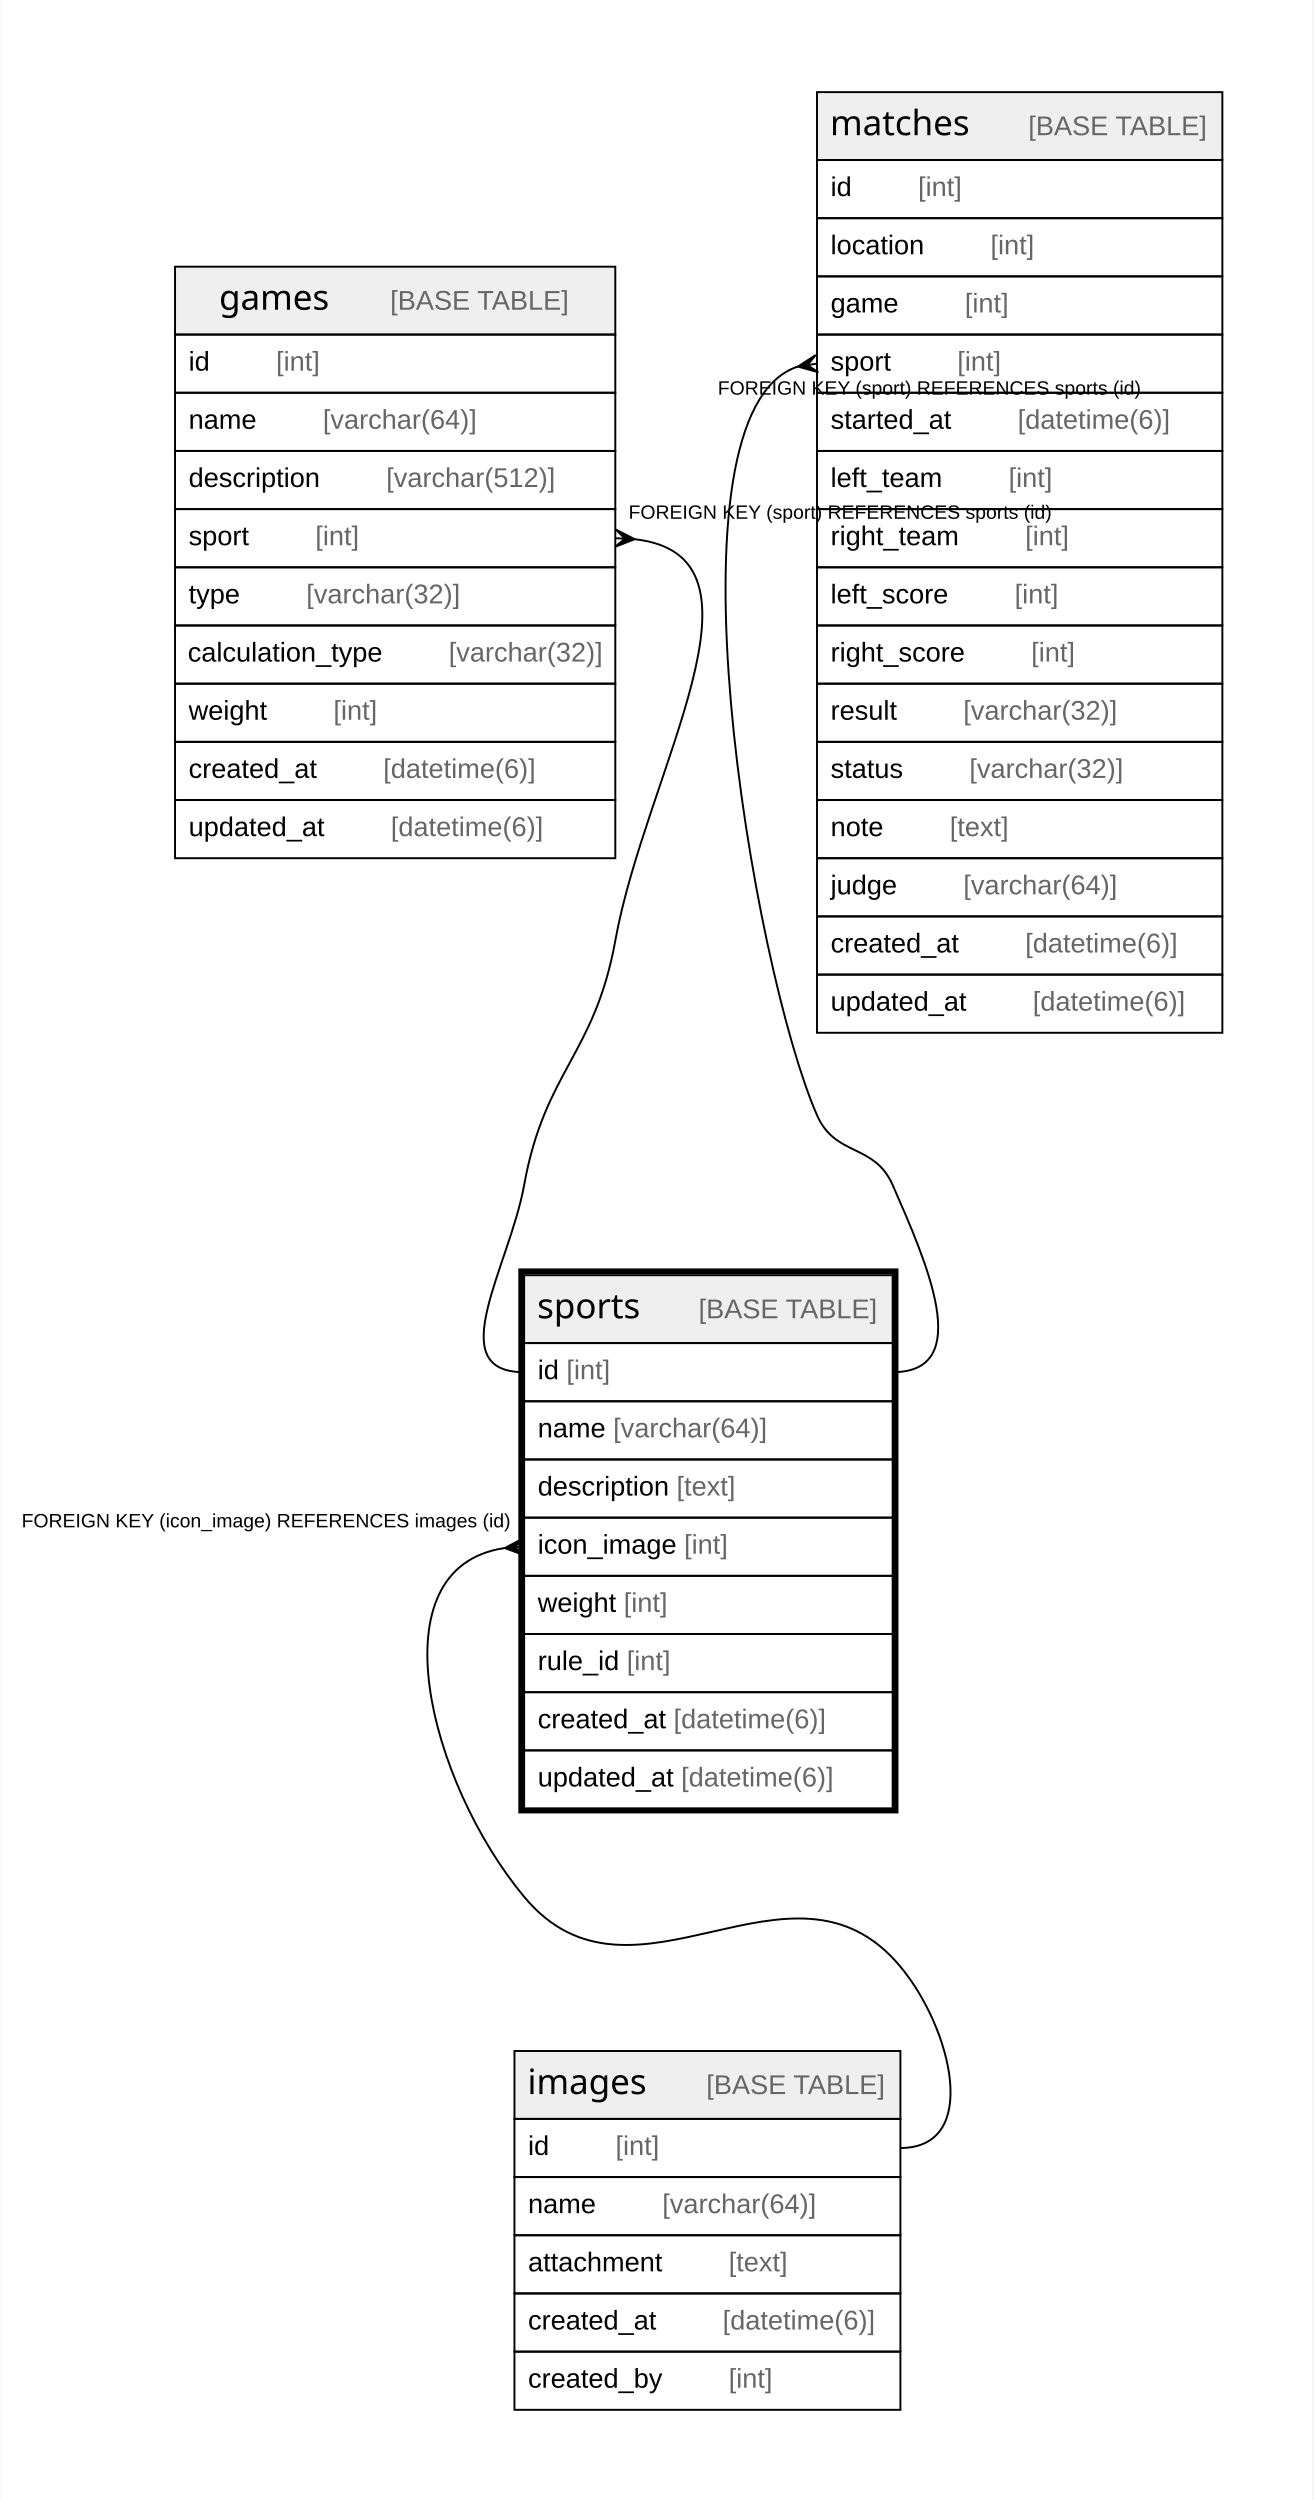
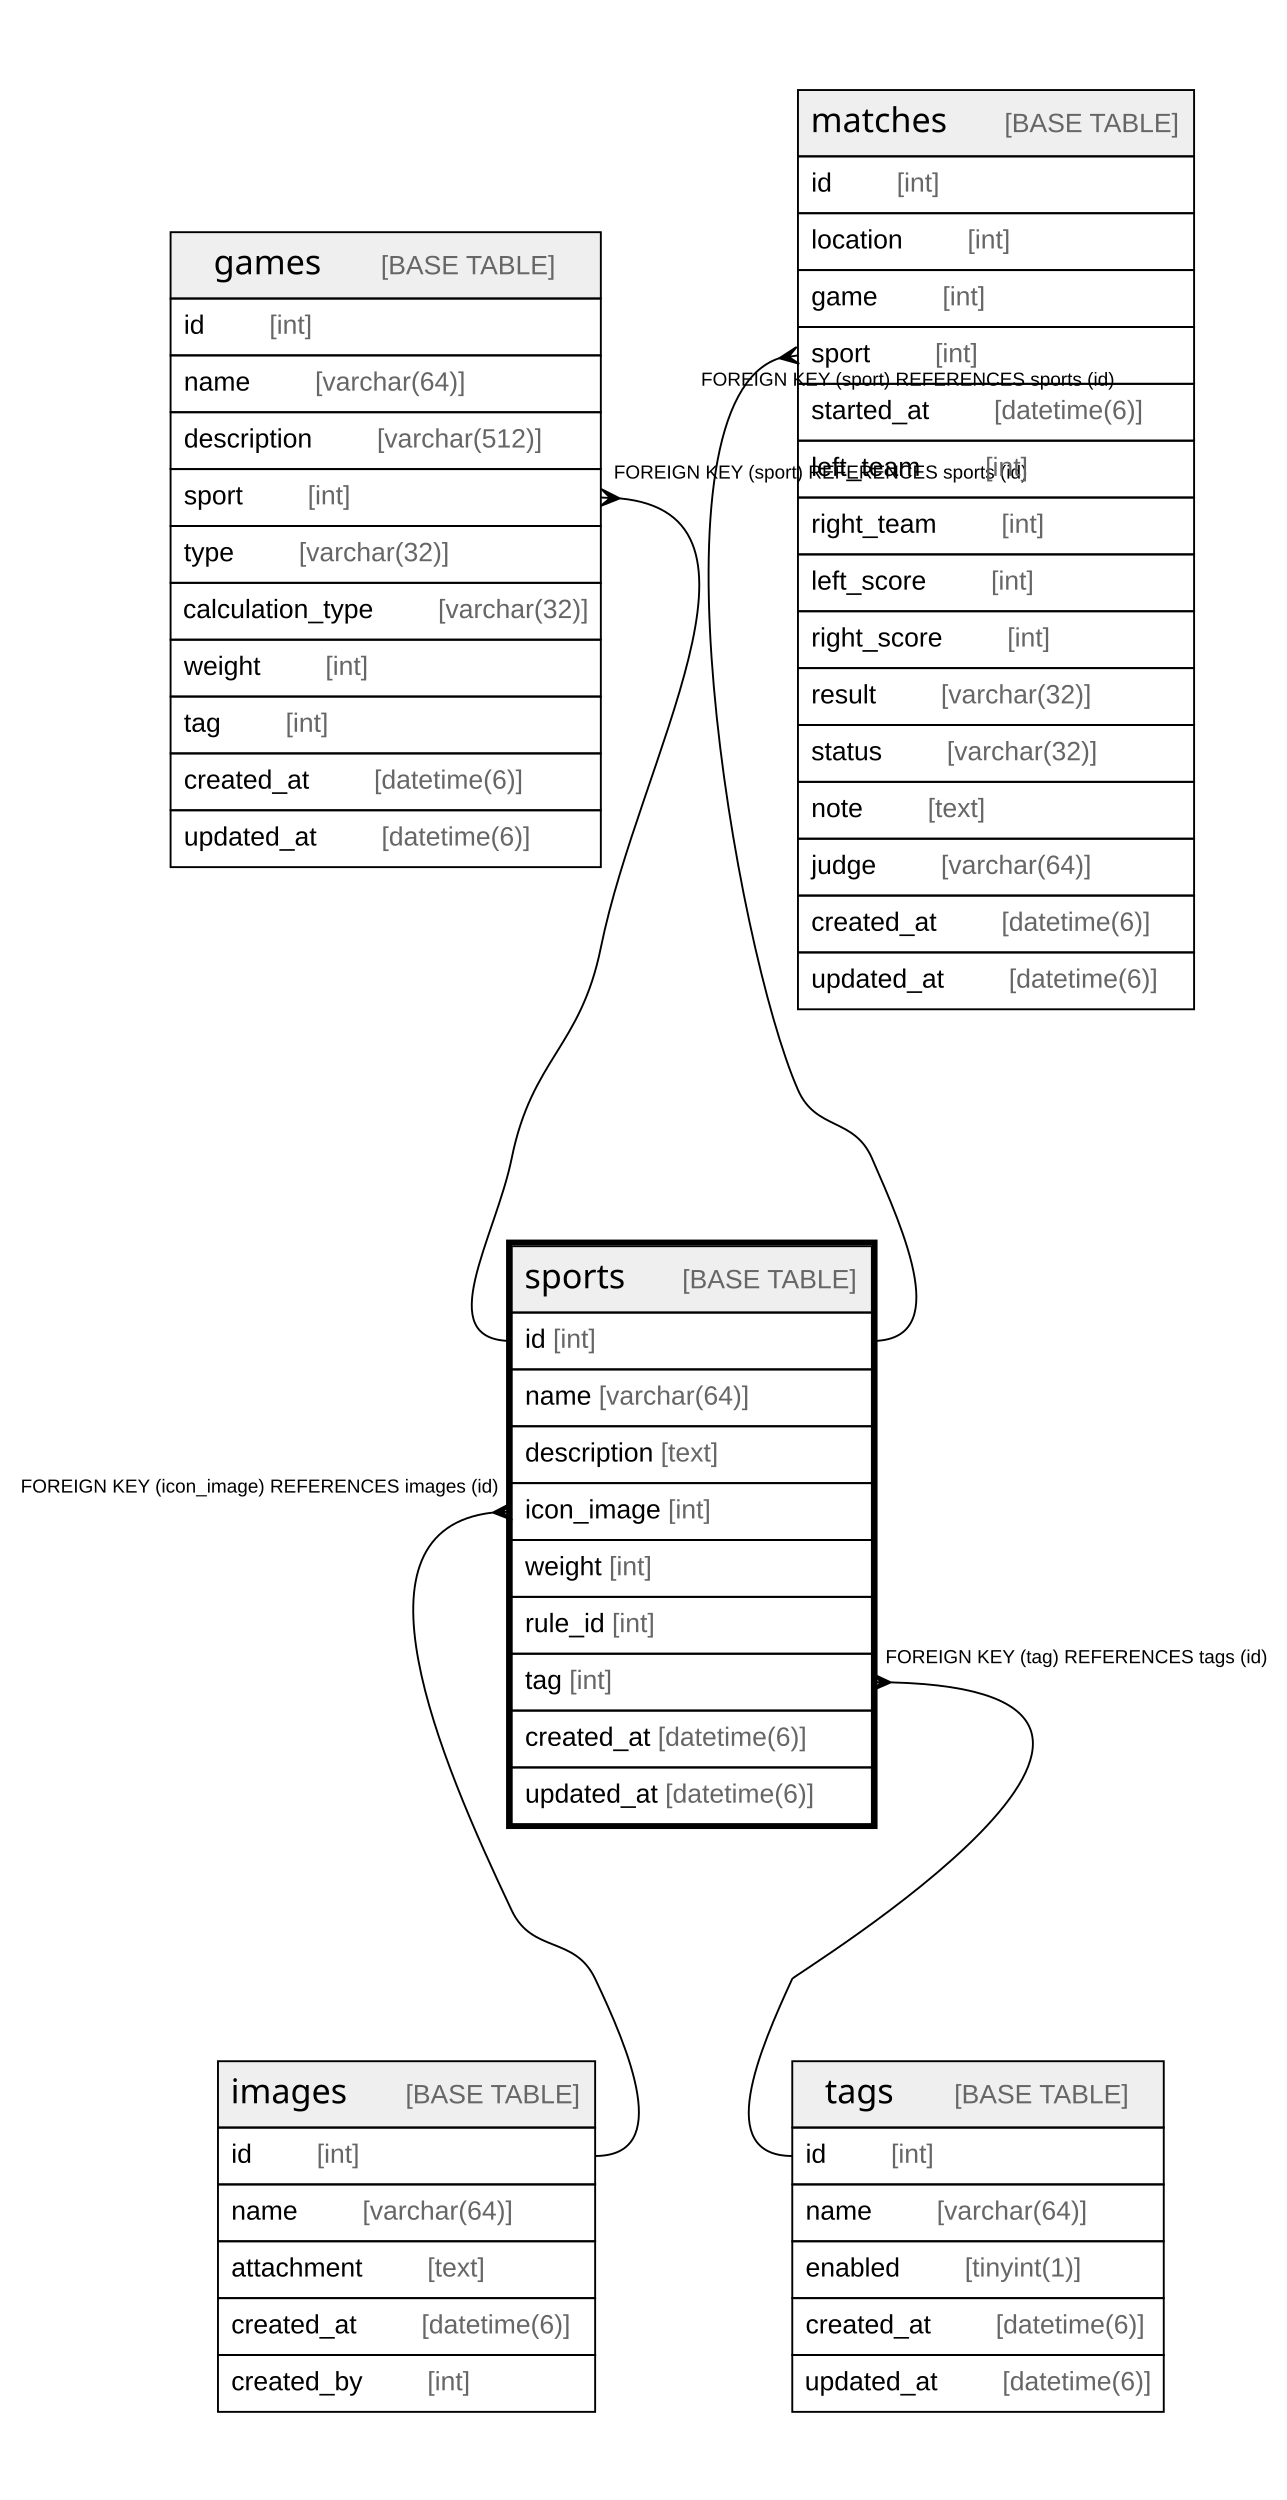
- <svg xmlns="http://www.w3.org/2000/svg" width="677pt" height="1289pt" viewBox="0.00 0.00 676.50 1289.00">
-   <g id="graph0" class="graph" transform="scale(1 1) rotate(0) translate(4 1285)">
-     <polygon fill="#ffffff" stroke="transparent" points="-4,4 -4,-1285 672.5,-1285 672.5,4 -4,4" />
+ <svg xmlns="http://www.w3.org/2000/svg" width="679pt" height="1319pt" viewBox="0.00 0.00 679.00 1319.00">
+   <g id="graph0" class="graph" transform="scale(1 1) rotate(0) translate(4 1315)">
+     <polygon fill="#ffffff" stroke="transparent" points="-4,4 -4,-1315 675,-1315 675,4 -4,4" />
    <g id="node1" class="node">
-       <polygon fill="#efefef" stroke="transparent" points="266,-592.5 266,-627.5 456,-627.5 456,-592.5 266,-592.5" />
-       <polygon fill="none" stroke="#000000" points="266,-592.5 266,-627.5 456,-627.5 456,-592.5 266,-592.5" />
-       <text text-anchor="start" x="272.713" y="-605.3" font-family="Arial Bold" font-size="18.00" fill="#000000">sports</text>
-       <text text-anchor="start" x="321.719" y="-605.3" font-family="Arial" font-size="14.00" fill="#000000">    </text>
-       <text text-anchor="start" x="355.924" y="-605.3" font-family="Arial" font-size="14.00" fill="#666666">[BASE TABLE]</text>
+       <polygon fill="#efefef" stroke="transparent" points="266,-622.5 266,-657.5 456,-657.5 456,-622.5 266,-622.5" />
+       <polygon fill="none" stroke="#000000" points="266,-622.5 266,-657.5 456,-657.5 456,-622.5 266,-622.5" />
+       <text text-anchor="start" x="272.713" y="-635.3" font-family="Arial Bold" font-size="18.00" fill="#000000">sports</text>
+       <text text-anchor="start" x="321.719" y="-635.3" font-family="Arial" font-size="14.00" fill="#000000">    </text>
+       <text text-anchor="start" x="355.924" y="-635.3" font-family="Arial" font-size="14.00" fill="#666666">[BASE TABLE]</text>
+       <polygon fill="none" stroke="#000000" points="266,-592.5 266,-622.5 456,-622.5 456,-592.5 266,-592.5" />
+       <text text-anchor="start" x="273" y="-603.9" font-family="Arial" font-size="14.00" fill="#000000">id </text>
+       <text text-anchor="start" x="287.78" y="-603.9" font-family="Arial" font-size="14.00" fill="#666666">[int]</text>
      <polygon fill="none" stroke="#000000" points="266,-562.5 266,-592.5 456,-592.5 456,-562.5 266,-562.5" />
-       <text text-anchor="start" x="273" y="-573.9" font-family="Arial" font-size="14.00" fill="#000000">id </text>
-       <text text-anchor="start" x="287.78" y="-573.9" font-family="Arial" font-size="14.00" fill="#666666">[int]</text>
+       <text text-anchor="start" x="273" y="-573.9" font-family="Arial" font-size="14.00" fill="#000000">name </text>
+       <text text-anchor="start" x="311.899" y="-573.9" font-family="Arial" font-size="14.00" fill="#666666">[varchar(64)]</text>
      <polygon fill="none" stroke="#000000" points="266,-532.5 266,-562.5 456,-562.5 456,-532.5 266,-532.5" />
-       <text text-anchor="start" x="273" y="-543.9" font-family="Arial" font-size="14.00" fill="#000000">name </text>
-       <text text-anchor="start" x="311.899" y="-543.9" font-family="Arial" font-size="14.00" fill="#666666">[varchar(64)]</text>
+       <text text-anchor="start" x="273" y="-543.9" font-family="Arial" font-size="14.00" fill="#000000">description </text>
+       <text text-anchor="start" x="344.568" y="-543.9" font-family="Arial" font-size="14.00" fill="#666666">[text]</text>
      <polygon fill="none" stroke="#000000" points="266,-502.5 266,-532.5 456,-532.5 456,-502.5 266,-502.5" />
-       <text text-anchor="start" x="273" y="-513.9" font-family="Arial" font-size="14.00" fill="#000000">description </text>
-       <text text-anchor="start" x="344.568" y="-513.9" font-family="Arial" font-size="14.00" fill="#666666">[text]</text>
+       <text text-anchor="start" x="273" y="-513.9" font-family="Arial" font-size="14.00" fill="#000000">icon_image </text>
+       <text text-anchor="start" x="348.46" y="-513.9" font-family="Arial" font-size="14.00" fill="#666666">[int]</text>
      <polygon fill="none" stroke="#000000" points="266,-472.5 266,-502.5 456,-502.5 456,-472.5 266,-472.5" />
-       <text text-anchor="start" x="273" y="-483.9" font-family="Arial" font-size="14.00" fill="#000000">icon_image </text>
-       <text text-anchor="start" x="348.46" y="-483.9" font-family="Arial" font-size="14.00" fill="#666666">[int]</text>
+       <text text-anchor="start" x="273" y="-483.9" font-family="Arial" font-size="14.00" fill="#000000">weight </text>
+       <text text-anchor="start" x="317.342" y="-483.9" font-family="Arial" font-size="14.00" fill="#666666">[int]</text>
      <polygon fill="none" stroke="#000000" points="266,-442.5 266,-472.5 456,-472.5 456,-442.5 266,-442.5" />
-       <text text-anchor="start" x="273" y="-453.9" font-family="Arial" font-size="14.00" fill="#000000">weight </text>
-       <text text-anchor="start" x="317.342" y="-453.9" font-family="Arial" font-size="14.00" fill="#666666">[int]</text>
+       <text text-anchor="start" x="273" y="-453.9" font-family="Arial" font-size="14.00" fill="#000000">rule_id </text>
+       <text text-anchor="start" x="318.895" y="-453.9" font-family="Arial" font-size="14.00" fill="#666666">[int]</text>
      <polygon fill="none" stroke="#000000" points="266,-412.5 266,-442.5 456,-442.5 456,-412.5 266,-412.5" />
-       <text text-anchor="start" x="273" y="-423.9" font-family="Arial" font-size="14.00" fill="#000000">rule_id </text>
-       <text text-anchor="start" x="318.895" y="-423.9" font-family="Arial" font-size="14.00" fill="#666666">[int]</text>
+       <text text-anchor="start" x="273" y="-423.9" font-family="Arial" font-size="14.00" fill="#000000">tag </text>
+       <text text-anchor="start" x="296.346" y="-423.9" font-family="Arial" font-size="14.00" fill="#666666">[int]</text>
      <polygon fill="none" stroke="#000000" points="266,-382.5 266,-412.5 456,-412.5 456,-382.5 266,-382.5" />
      <text text-anchor="start" x="273" y="-393.9" font-family="Arial" font-size="14.00" fill="#000000">created_at </text>
      <text text-anchor="start" x="343.028" y="-393.9" font-family="Arial" font-size="14.00" fill="#666666">[datetime(6)]</text>
      <polygon fill="none" stroke="#000000" points="266,-352.5 266,-382.5 456,-382.5 456,-352.5 266,-352.5" />
      <text text-anchor="start" x="273" y="-363.9" font-family="Arial" font-size="14.00" fill="#000000">updated_at </text>
      <text text-anchor="start" x="346.933" y="-363.9" font-family="Arial" font-size="14.00" fill="#666666">[datetime(6)]</text>
-       <polygon fill="none" stroke="#000000" stroke-width="3" points="264.5,-351.5 264.5,-629.5 457.5,-629.5 457.5,-351.5 264.5,-351.5" />
+       <polygon fill="none" stroke="#000000" stroke-width="3" points="264.5,-351.5 264.5,-659.5 457.5,-659.5 457.5,-351.5 264.5,-351.5" />
    </g>
    <g id="node4" class="node">
-       <polygon fill="#efefef" stroke="transparent" points="261,-192.5 261,-227.5 460,-227.5 460,-192.5 261,-192.5" />
-       <polygon fill="none" stroke="#000000" points="261,-192.5 261,-227.5 460,-227.5 460,-192.5 261,-192.5" />
-       <text text-anchor="start" x="267.714" y="-205.3" font-family="Arial Bold" font-size="18.00" fill="#000000">images</text>
-       <text text-anchor="start" x="325.719" y="-205.3" font-family="Arial" font-size="14.00" fill="#000000">    </text>
-       <text text-anchor="start" x="359.923" y="-205.3" font-family="Arial" font-size="14.00" fill="#666666">[BASE TABLE]</text>
-       <polygon fill="none" stroke="#000000" points="261,-162.5 261,-192.5 460,-192.5 460,-162.5 261,-162.5" />
-       <text text-anchor="start" x="268" y="-173.9" font-family="Arial" font-size="14.00" fill="#000000">id    </text>
-       <text text-anchor="start" x="313.094" y="-173.9" font-family="Arial" font-size="14.00" fill="#666666">[int]</text>
-       <polygon fill="none" stroke="#000000" points="261,-132.5 261,-162.5 460,-162.5 460,-132.5 261,-132.5" />
-       <text text-anchor="start" x="268" y="-143.9" font-family="Arial" font-size="14.00" fill="#000000">name    </text>
-       <text text-anchor="start" x="337.213" y="-143.9" font-family="Arial" font-size="14.00" fill="#666666">[varchar(64)]</text>
-       <polygon fill="none" stroke="#000000" points="261,-102.5 261,-132.5 460,-132.5 460,-102.5 261,-102.5" />
-       <text text-anchor="start" x="268" y="-113.9" font-family="Arial" font-size="14.00" fill="#000000">attachment    </text>
-       <text text-anchor="start" x="371.45" y="-113.9" font-family="Arial" font-size="14.00" fill="#666666">[text]</text>
-       <polygon fill="none" stroke="#000000" points="261,-72.5 261,-102.5 460,-102.5 460,-72.5 261,-72.5" />
-       <text text-anchor="start" x="268" y="-83.9" font-family="Arial" font-size="14.00" fill="#000000">created_at    </text>
-       <text text-anchor="start" x="368.342" y="-83.9" font-family="Arial" font-size="14.00" fill="#666666">[datetime(6)]</text>
-       <polygon fill="none" stroke="#000000" points="261,-42.5 261,-72.5 460,-72.5 460,-42.5 261,-42.5" />
-       <text text-anchor="start" x="268" y="-53.9" font-family="Arial" font-size="14.00" fill="#000000">created_by    </text>
-       <text text-anchor="start" x="371.452" y="-53.9" font-family="Arial" font-size="14.00" fill="#666666">[int]</text>
+       <polygon fill="#efefef" stroke="transparent" points="111,-192.5 111,-227.5 310,-227.5 310,-192.5 111,-192.5" />
+       <polygon fill="none" stroke="#000000" points="111,-192.5 111,-227.5 310,-227.5 310,-192.5 111,-192.5" />
+       <text text-anchor="start" x="117.713" y="-205.3" font-family="Arial Bold" font-size="18.00" fill="#000000">images</text>
+       <text text-anchor="start" x="175.719" y="-205.3" font-family="Arial" font-size="14.00" fill="#000000">    </text>
+       <text text-anchor="start" x="209.923" y="-205.3" font-family="Arial" font-size="14.00" fill="#666666">[BASE TABLE]</text>
+       <polygon fill="none" stroke="#000000" points="111,-162.5 111,-192.5 310,-192.5 310,-162.5 111,-162.5" />
+       <text text-anchor="start" x="118" y="-173.9" font-family="Arial" font-size="14.00" fill="#000000">id    </text>
+       <text text-anchor="start" x="163.094" y="-173.9" font-family="Arial" font-size="14.00" fill="#666666">[int]</text>
+       <polygon fill="none" stroke="#000000" points="111,-132.5 111,-162.5 310,-162.5 310,-132.5 111,-132.5" />
+       <text text-anchor="start" x="118" y="-143.9" font-family="Arial" font-size="14.00" fill="#000000">name    </text>
+       <text text-anchor="start" x="187.213" y="-143.9" font-family="Arial" font-size="14.00" fill="#666666">[varchar(64)]</text>
+       <polygon fill="none" stroke="#000000" points="111,-102.5 111,-132.5 310,-132.5 310,-102.5 111,-102.5" />
+       <text text-anchor="start" x="118" y="-113.9" font-family="Arial" font-size="14.00" fill="#000000">attachment    </text>
+       <text text-anchor="start" x="221.45" y="-113.9" font-family="Arial" font-size="14.00" fill="#666666">[text]</text>
+       <polygon fill="none" stroke="#000000" points="111,-72.5 111,-102.5 310,-102.5 310,-72.5 111,-72.5" />
+       <text text-anchor="start" x="118" y="-83.9" font-family="Arial" font-size="14.00" fill="#000000">created_at    </text>
+       <text text-anchor="start" x="218.342" y="-83.9" font-family="Arial" font-size="14.00" fill="#666666">[datetime(6)]</text>
+       <polygon fill="none" stroke="#000000" points="111,-42.5 111,-72.5 310,-72.5 310,-42.5 111,-42.5" />
+       <text text-anchor="start" x="118" y="-53.9" font-family="Arial" font-size="14.00" fill="#000000">created_by    </text>
+       <text text-anchor="start" x="221.452" y="-53.9" font-family="Arial" font-size="14.00" fill="#666666">[int]</text>
    </g>
    <g id="edge3" class="edge">
-       <path fill="none" stroke="#000000" d="M255.842,-486.797C188.422,-476.94 217.014,-365.913 266,-307 322.068,-239.571 403.932,-338.429 460,-271 486.569,-239.047 501.556,-177.5 460,-177.5" />
-       <polygon fill="#000000" stroke="#000000" points="256.024,-486.809 265.689,-491.989 261.012,-487.155 266,-487.5 266,-487.5 266,-487.5 261.012,-487.155 266.311,-483.011 256.024,-486.809 256.024,-486.809" />
-       <text text-anchor="start" x="6.888" y="-497.5" font-family="Arial" font-size="10.00" fill="#000000">FOREIGN KEY (icon_image) REFERENCES images (id)</text>
+       <path fill="none" stroke="#000000" d="M255.7,-516.933C176.603,-507.723 227.502,-388.241 266,-307 276.82,-284.167 299.18,-293.833 310,-271 327.795,-233.447 351.556,-177.5 310,-177.5" />
+       <polygon fill="#000000" stroke="#000000" points="256.015,-516.951 265.753,-521.993 261.007,-517.225 266,-517.5 266,-517.5 266,-517.5 261.007,-517.225 266.247,-513.007 256.015,-516.951 256.015,-516.951" />
+       <text text-anchor="start" x="6.888" y="-527.5" font-family="Arial" font-size="10.00" fill="#000000">FOREIGN KEY (icon_image) REFERENCES images (id)</text>
+     </g>
+     <g id="node5" class="node">
+       <polygon fill="#efefef" stroke="transparent" points="414,-192.5 414,-227.5 610,-227.5 610,-192.5 414,-192.5" />
+       <polygon fill="none" stroke="#000000" points="414,-192.5 414,-227.5 610,-227.5 610,-192.5 414,-192.5" />
+       <text text-anchor="start" x="431.209" y="-205.3" font-family="Arial Bold" font-size="18.00" fill="#000000">tags</text>
+       <text text-anchor="start" x="465.223" y="-205.3" font-family="Arial" font-size="14.00" fill="#000000">    </text>
+       <text text-anchor="start" x="499.428" y="-205.3" font-family="Arial" font-size="14.00" fill="#666666">[BASE TABLE]</text>
+       <polygon fill="none" stroke="#000000" points="414,-162.5 414,-192.5 610,-192.5 610,-162.5 414,-162.5" />
+       <text text-anchor="start" x="421" y="-173.9" font-family="Arial" font-size="14.00" fill="#000000">id    </text>
+       <text text-anchor="start" x="466.094" y="-173.9" font-family="Arial" font-size="14.00" fill="#666666">[int]</text>
+       <polygon fill="none" stroke="#000000" points="414,-132.5 414,-162.5 610,-162.5 610,-132.5 414,-132.5" />
+       <text text-anchor="start" x="421" y="-143.9" font-family="Arial" font-size="14.00" fill="#000000">name    </text>
+       <text text-anchor="start" x="490.213" y="-143.9" font-family="Arial" font-size="14.00" fill="#666666">[varchar(64)]</text>
+       <polygon fill="none" stroke="#000000" points="414,-102.5 414,-132.5 610,-132.5 610,-102.5 414,-102.5" />
+       <text text-anchor="start" x="421" y="-113.9" font-family="Arial" font-size="14.00" fill="#000000">enabled    </text>
+       <text text-anchor="start" x="505.007" y="-113.9" font-family="Arial" font-size="14.00" fill="#666666">[tinyint(1)]</text>
+       <polygon fill="none" stroke="#000000" points="414,-72.5 414,-102.5 610,-102.5 610,-72.5 414,-72.5" />
+       <text text-anchor="start" x="421" y="-83.9" font-family="Arial" font-size="14.00" fill="#000000">created_at    </text>
+       <text text-anchor="start" x="521.342" y="-83.9" font-family="Arial" font-size="14.00" fill="#666666">[datetime(6)]</text>
+       <polygon fill="none" stroke="#000000" points="414,-42.5 414,-72.5 610,-72.5 610,-42.5 414,-42.5" />
+       <text text-anchor="start" x="420.595" y="-53.9" font-family="Arial" font-size="14.00" fill="#000000">updated_at    </text>
+       <text text-anchor="start" x="524.841" y="-53.9" font-family="Arial" font-size="14.00" fill="#666666">[datetime(6)]</text>
+     </g>
+     <g id="edge4" class="edge">
+       <path fill="none" stroke="#000000" d="M466.214,-427.374C660.402,-422.418 414.99,-273.153 414,-271 396.636,-233.246 372.444,-177.5 414,-177.5" />
+       <polygon fill="#000000" stroke="#000000" points="465.999,-427.376 455.944,-423 461,-427.438 456,-427.5 456,-427.5 456,-427.5 461,-427.438 456.056,-432 465.999,-427.376 465.999,-427.376" />
+       <text text-anchor="start" x="463.163" y="-437.5" font-family="Arial" font-size="10.00" fill="#000000">FOREIGN KEY (tag) REFERENCES tags (id)</text>
    </g>
    <g id="node2" class="node">
-       <polygon fill="#efefef" stroke="transparent" points="86,-1112.5 86,-1147.5 313,-1147.5 313,-1112.5 86,-1112.5" />
-       <polygon fill="none" stroke="#000000" points="86,-1112.5 86,-1147.5 313,-1147.5 313,-1112.5 86,-1112.5" />
-       <text text-anchor="start" x="108.711" y="-1125.3" font-family="Arial Bold" font-size="18.00" fill="#000000">games</text>
-       <text text-anchor="start" x="162.721" y="-1125.3" font-family="Arial" font-size="14.00" fill="#000000">    </text>
-       <text text-anchor="start" x="196.926" y="-1125.3" font-family="Arial" font-size="14.00" fill="#666666">[BASE TABLE]</text>
-       <polygon fill="none" stroke="#000000" points="86,-1082.5 86,-1112.5 313,-1112.5 313,-1082.5 86,-1082.5" />
-       <text text-anchor="start" x="93" y="-1093.9" font-family="Arial" font-size="14.00" fill="#000000">id    </text>
-       <text text-anchor="start" x="138.094" y="-1093.9" font-family="Arial" font-size="14.00" fill="#666666">[int]</text>
-       <polygon fill="none" stroke="#000000" points="86,-1052.5 86,-1082.5 313,-1082.5 313,-1052.5 86,-1052.5" />
-       <text text-anchor="start" x="93" y="-1063.9" font-family="Arial" font-size="14.00" fill="#000000">name    </text>
-       <text text-anchor="start" x="162.213" y="-1063.9" font-family="Arial" font-size="14.00" fill="#666666">[varchar(64)]</text>
-       <polygon fill="none" stroke="#000000" points="86,-1022.5 86,-1052.5 313,-1052.5 313,-1022.5 86,-1022.5" />
-       <text text-anchor="start" x="93" y="-1033.9" font-family="Arial" font-size="14.00" fill="#000000">description    </text>
-       <text text-anchor="start" x="194.882" y="-1033.9" font-family="Arial" font-size="14.00" fill="#666666">[varchar(512)]</text>
-       <polygon fill="none" stroke="#000000" points="86,-992.5 86,-1022.5 313,-1022.5 313,-992.5 86,-992.5" />
-       <text text-anchor="start" x="93" y="-1003.9" font-family="Arial" font-size="14.00" fill="#000000">sport    </text>
-       <text text-anchor="start" x="158.321" y="-1003.9" font-family="Arial" font-size="14.00" fill="#666666">[int]</text>
-       <polygon fill="none" stroke="#000000" points="86,-962.5 86,-992.5 313,-992.5 313,-962.5 86,-962.5" />
-       <text text-anchor="start" x="93" y="-973.9" font-family="Arial" font-size="14.00" fill="#000000">type    </text>
-       <text text-anchor="start" x="153.661" y="-973.9" font-family="Arial" font-size="14.00" fill="#666666">[varchar(32)]</text>
-       <polygon fill="none" stroke="#000000" points="86,-932.5 86,-962.5 313,-962.5 313,-932.5 86,-932.5" />
-       <text text-anchor="start" x="92.548" y="-943.9" font-family="Arial" font-size="14.00" fill="#000000">calculation_type    </text>
-       <text text-anchor="start" x="227.115" y="-943.9" font-family="Arial" font-size="14.00" fill="#666666">[varchar(32)]</text>
-       <polygon fill="none" stroke="#000000" points="86,-902.5 86,-932.5 313,-932.5 313,-902.5 86,-902.5" />
-       <text text-anchor="start" x="93" y="-913.9" font-family="Arial" font-size="14.00" fill="#000000">weight    </text>
-       <text text-anchor="start" x="167.656" y="-913.9" font-family="Arial" font-size="14.00" fill="#666666">[int]</text>
-       <polygon fill="none" stroke="#000000" points="86,-872.5 86,-902.5 313,-902.5 313,-872.5 86,-872.5" />
-       <text text-anchor="start" x="93" y="-883.9" font-family="Arial" font-size="14.00" fill="#000000">created_at    </text>
-       <text text-anchor="start" x="193.342" y="-883.9" font-family="Arial" font-size="14.00" fill="#666666">[datetime(6)]</text>
-       <polygon fill="none" stroke="#000000" points="86,-842.5 86,-872.5 313,-872.5 313,-842.5 86,-842.5" />
-       <text text-anchor="start" x="93" y="-853.9" font-family="Arial" font-size="14.00" fill="#000000">updated_at    </text>
-       <text text-anchor="start" x="197.247" y="-853.9" font-family="Arial" font-size="14.00" fill="#666666">[datetime(6)]</text>
+       <polygon fill="#efefef" stroke="transparent" points="86,-1157.5 86,-1192.5 313,-1192.5 313,-1157.5 86,-1157.5" />
+       <polygon fill="none" stroke="#000000" points="86,-1157.5 86,-1192.5 313,-1192.5 313,-1157.5 86,-1157.5" />
+       <text text-anchor="start" x="108.711" y="-1170.3" font-family="Arial Bold" font-size="18.00" fill="#000000">games</text>
+       <text text-anchor="start" x="162.721" y="-1170.3" font-family="Arial" font-size="14.00" fill="#000000">    </text>
+       <text text-anchor="start" x="196.926" y="-1170.3" font-family="Arial" font-size="14.00" fill="#666666">[BASE TABLE]</text>
+       <polygon fill="none" stroke="#000000" points="86,-1127.5 86,-1157.5 313,-1157.5 313,-1127.5 86,-1127.5" />
+       <text text-anchor="start" x="93" y="-1138.9" font-family="Arial" font-size="14.00" fill="#000000">id    </text>
+       <text text-anchor="start" x="138.094" y="-1138.9" font-family="Arial" font-size="14.00" fill="#666666">[int]</text>
+       <polygon fill="none" stroke="#000000" points="86,-1097.5 86,-1127.5 313,-1127.5 313,-1097.5 86,-1097.5" />
+       <text text-anchor="start" x="93" y="-1108.9" font-family="Arial" font-size="14.00" fill="#000000">name    </text>
+       <text text-anchor="start" x="162.213" y="-1108.9" font-family="Arial" font-size="14.00" fill="#666666">[varchar(64)]</text>
+       <polygon fill="none" stroke="#000000" points="86,-1067.5 86,-1097.5 313,-1097.5 313,-1067.5 86,-1067.5" />
+       <text text-anchor="start" x="93" y="-1078.9" font-family="Arial" font-size="14.00" fill="#000000">description    </text>
+       <text text-anchor="start" x="194.882" y="-1078.9" font-family="Arial" font-size="14.00" fill="#666666">[varchar(512)]</text>
+       <polygon fill="none" stroke="#000000" points="86,-1037.5 86,-1067.5 313,-1067.5 313,-1037.5 86,-1037.5" />
+       <text text-anchor="start" x="93" y="-1048.9" font-family="Arial" font-size="14.00" fill="#000000">sport    </text>
+       <text text-anchor="start" x="158.321" y="-1048.9" font-family="Arial" font-size="14.00" fill="#666666">[int]</text>
+       <polygon fill="none" stroke="#000000" points="86,-1007.5 86,-1037.5 313,-1037.5 313,-1007.5 86,-1007.5" />
+       <text text-anchor="start" x="93" y="-1018.9" font-family="Arial" font-size="14.00" fill="#000000">type    </text>
+       <text text-anchor="start" x="153.661" y="-1018.9" font-family="Arial" font-size="14.00" fill="#666666">[varchar(32)]</text>
+       <polygon fill="none" stroke="#000000" points="86,-977.5 86,-1007.5 313,-1007.5 313,-977.5 86,-977.5" />
+       <text text-anchor="start" x="92.548" y="-988.9" font-family="Arial" font-size="14.00" fill="#000000">calculation_type    </text>
+       <text text-anchor="start" x="227.115" y="-988.9" font-family="Arial" font-size="14.00" fill="#666666">[varchar(32)]</text>
+       <polygon fill="none" stroke="#000000" points="86,-947.5 86,-977.5 313,-977.5 313,-947.5 86,-947.5" />
+       <text text-anchor="start" x="93" y="-958.9" font-family="Arial" font-size="14.00" fill="#000000">weight    </text>
+       <text text-anchor="start" x="167.656" y="-958.9" font-family="Arial" font-size="14.00" fill="#666666">[int]</text>
+       <polygon fill="none" stroke="#000000" points="86,-917.5 86,-947.5 313,-947.5 313,-917.5 86,-917.5" />
+       <text text-anchor="start" x="93" y="-928.9" font-family="Arial" font-size="14.00" fill="#000000">tag    </text>
+       <text text-anchor="start" x="146.661" y="-928.9" font-family="Arial" font-size="14.00" fill="#666666">[int]</text>
+       <polygon fill="none" stroke="#000000" points="86,-887.5 86,-917.5 313,-917.5 313,-887.5 86,-887.5" />
+       <text text-anchor="start" x="93" y="-898.9" font-family="Arial" font-size="14.00" fill="#000000">created_at    </text>
+       <text text-anchor="start" x="193.342" y="-898.9" font-family="Arial" font-size="14.00" fill="#666666">[datetime(6)]</text>
+       <polygon fill="none" stroke="#000000" points="86,-857.5 86,-887.5 313,-887.5 313,-857.5 86,-857.5" />
+       <text text-anchor="start" x="93" y="-868.9" font-family="Arial" font-size="14.00" fill="#000000">updated_at    </text>
+       <text text-anchor="start" x="197.247" y="-868.9" font-family="Arial" font-size="14.00" fill="#666666">[datetime(6)]</text>
    </g>
    <g id="edge1" class="edge">
-       <path fill="none" stroke="#000000" d="M323.051,-1006.974C399.387,-998.419 328.736,-887.212 313,-800 302.387,-741.181 276.613,-732.819 266,-674 258.384,-631.793 223.111,-577.5 266,-577.5" />
-       <polygon fill="#000000" stroke="#000000" points="322.986,-1006.977 312.765,-1003.006 317.993,-1007.239 313,-1007.5 313,-1007.5 313,-1007.5 317.993,-1007.239 313.235,-1011.994 322.986,-1006.977 322.986,-1006.977" />
-       <text text-anchor="start" x="319.834" y="-1017.5" font-family="Arial" font-size="10.00" fill="#000000">FOREIGN KEY (sport) REFERENCES sports (id)</text>
+       <path fill="none" stroke="#000000" d="M323.167,-1052.037C412.849,-1043.372 333.281,-914.91 313,-815 302.342,-762.497 276.658,-756.503 266,-704 257.468,-661.968 223.111,-607.5 266,-607.5" />
+       <polygon fill="#000000" stroke="#000000" points="322.99,-1052.045 312.795,-1048.005 317.995,-1052.272 313,-1052.5 313,-1052.5 313,-1052.5 317.995,-1052.272 313.205,-1056.995 322.99,-1052.045 322.99,-1052.045" />
+       <text text-anchor="start" x="319.834" y="-1062.5" font-family="Arial" font-size="10.00" fill="#000000">FOREIGN KEY (sport) REFERENCES sports (id)</text>
    </g>
    <g id="node3" class="node">
-       <polygon fill="#efefef" stroke="transparent" points="417,-1202.5 417,-1237.5 626,-1237.5 626,-1202.5 417,-1202.5" />
-       <polygon fill="none" stroke="#000000" points="417,-1202.5 417,-1237.5 626,-1237.5 626,-1202.5 417,-1202.5" />
-       <text text-anchor="start" x="423.709" y="-1215.3" font-family="Arial Bold" font-size="18.00" fill="#000000">matches</text>
-       <text text-anchor="start" x="491.723" y="-1215.3" font-family="Arial" font-size="14.00" fill="#000000">    </text>
-       <text text-anchor="start" x="525.927" y="-1215.3" font-family="Arial" font-size="14.00" fill="#666666">[BASE TABLE]</text>
+       <polygon fill="#efefef" stroke="transparent" points="417,-1232.5 417,-1267.5 626,-1267.5 626,-1232.5 417,-1232.5" />
+       <polygon fill="none" stroke="#000000" points="417,-1232.5 417,-1267.5 626,-1267.5 626,-1232.5 417,-1232.5" />
+       <text text-anchor="start" x="423.709" y="-1245.3" font-family="Arial Bold" font-size="18.00" fill="#000000">matches</text>
+       <text text-anchor="start" x="491.723" y="-1245.3" font-family="Arial" font-size="14.00" fill="#000000">    </text>
+       <text text-anchor="start" x="525.927" y="-1245.3" font-family="Arial" font-size="14.00" fill="#666666">[BASE TABLE]</text>
+       <polygon fill="none" stroke="#000000" points="417,-1202.5 417,-1232.5 626,-1232.5 626,-1202.5 417,-1202.5" />
+       <text text-anchor="start" x="424" y="-1213.9" font-family="Arial" font-size="14.00" fill="#000000">id    </text>
+       <text text-anchor="start" x="469.094" y="-1213.9" font-family="Arial" font-size="14.00" fill="#666666">[int]</text>
      <polygon fill="none" stroke="#000000" points="417,-1172.5 417,-1202.5 626,-1202.5 626,-1172.5 417,-1172.5" />
-       <text text-anchor="start" x="424" y="-1183.9" font-family="Arial" font-size="14.00" fill="#000000">id    </text>
-       <text text-anchor="start" x="469.094" y="-1183.9" font-family="Arial" font-size="14.00" fill="#666666">[int]</text>
+       <text text-anchor="start" x="424" y="-1183.9" font-family="Arial" font-size="14.00" fill="#000000">location    </text>
+       <text text-anchor="start" x="506.439" y="-1183.9" font-family="Arial" font-size="14.00" fill="#666666">[int]</text>
      <polygon fill="none" stroke="#000000" points="417,-1142.5 417,-1172.5 626,-1172.5 626,-1142.5 417,-1142.5" />
-       <text text-anchor="start" x="424" y="-1153.9" font-family="Arial" font-size="14.00" fill="#000000">location    </text>
-       <text text-anchor="start" x="506.439" y="-1153.9" font-family="Arial" font-size="14.00" fill="#666666">[int]</text>
+       <text text-anchor="start" x="424" y="-1153.9" font-family="Arial" font-size="14.00" fill="#000000">game    </text>
+       <text text-anchor="start" x="493.213" y="-1153.9" font-family="Arial" font-size="14.00" fill="#666666">[int]</text>
      <polygon fill="none" stroke="#000000" points="417,-1112.5 417,-1142.5 626,-1142.5 626,-1112.5 417,-1112.5" />
-       <text text-anchor="start" x="424" y="-1123.9" font-family="Arial" font-size="14.00" fill="#000000">game    </text>
-       <text text-anchor="start" x="493.213" y="-1123.9" font-family="Arial" font-size="14.00" fill="#666666">[int]</text>
+       <text text-anchor="start" x="424" y="-1123.9" font-family="Arial" font-size="14.00" fill="#000000">sport    </text>
+       <text text-anchor="start" x="489.321" y="-1123.9" font-family="Arial" font-size="14.00" fill="#666666">[int]</text>
      <polygon fill="none" stroke="#000000" points="417,-1082.5 417,-1112.5 626,-1112.5 626,-1082.5 417,-1082.5" />
-       <text text-anchor="start" x="424" y="-1093.9" font-family="Arial" font-size="14.00" fill="#000000">sport    </text>
-       <text text-anchor="start" x="489.321" y="-1093.9" font-family="Arial" font-size="14.00" fill="#666666">[int]</text>
+       <text text-anchor="start" x="424" y="-1093.9" font-family="Arial" font-size="14.00" fill="#000000">started_at    </text>
+       <text text-anchor="start" x="520.45" y="-1093.9" font-family="Arial" font-size="14.00" fill="#666666">[datetime(6)]</text>
      <polygon fill="none" stroke="#000000" points="417,-1052.5 417,-1082.5 626,-1082.5 626,-1052.5 417,-1052.5" />
-       <text text-anchor="start" x="424" y="-1063.9" font-family="Arial" font-size="14.00" fill="#000000">started_at    </text>
-       <text text-anchor="start" x="520.45" y="-1063.9" font-family="Arial" font-size="14.00" fill="#666666">[datetime(6)]</text>
+       <text text-anchor="start" x="424" y="-1063.9" font-family="Arial" font-size="14.00" fill="#000000">left_team    </text>
+       <text text-anchor="start" x="515.774" y="-1063.9" font-family="Arial" font-size="14.00" fill="#666666">[int]</text>
      <polygon fill="none" stroke="#000000" points="417,-1022.5 417,-1052.5 626,-1052.5 626,-1022.5 417,-1022.5" />
-       <text text-anchor="start" x="424" y="-1033.9" font-family="Arial" font-size="14.00" fill="#000000">left_team    </text>
-       <text text-anchor="start" x="515.774" y="-1033.9" font-family="Arial" font-size="14.00" fill="#666666">[int]</text>
+       <text text-anchor="start" x="424" y="-1033.9" font-family="Arial" font-size="14.00" fill="#000000">right_team    </text>
+       <text text-anchor="start" x="524.327" y="-1033.9" font-family="Arial" font-size="14.00" fill="#666666">[int]</text>
      <polygon fill="none" stroke="#000000" points="417,-992.5 417,-1022.5 626,-1022.5 626,-992.5 417,-992.5" />
-       <text text-anchor="start" x="424" y="-1003.9" font-family="Arial" font-size="14.00" fill="#000000">right_team    </text>
-       <text text-anchor="start" x="524.327" y="-1003.9" font-family="Arial" font-size="14.00" fill="#666666">[int]</text>
+       <text text-anchor="start" x="424" y="-1003.9" font-family="Arial" font-size="14.00" fill="#000000">left_score    </text>
+       <text text-anchor="start" x="518.884" y="-1003.9" font-family="Arial" font-size="14.00" fill="#666666">[int]</text>
      <polygon fill="none" stroke="#000000" points="417,-962.5 417,-992.5 626,-992.5 626,-962.5 417,-962.5" />
-       <text text-anchor="start" x="424" y="-973.9" font-family="Arial" font-size="14.00" fill="#000000">left_score    </text>
-       <text text-anchor="start" x="518.884" y="-973.9" font-family="Arial" font-size="14.00" fill="#666666">[int]</text>
+       <text text-anchor="start" x="424" y="-973.9" font-family="Arial" font-size="14.00" fill="#000000">right_score    </text>
+       <text text-anchor="start" x="527.436" y="-973.9" font-family="Arial" font-size="14.00" fill="#666666">[int]</text>
      <polygon fill="none" stroke="#000000" points="417,-932.5 417,-962.5 626,-962.5 626,-932.5 417,-932.5" />
-       <text text-anchor="start" x="424" y="-943.9" font-family="Arial" font-size="14.00" fill="#000000">right_score    </text>
-       <text text-anchor="start" x="527.436" y="-943.9" font-family="Arial" font-size="14.00" fill="#666666">[int]</text>
+       <text text-anchor="start" x="424" y="-943.9" font-family="Arial" font-size="14.00" fill="#000000">result    </text>
+       <text text-anchor="start" x="492.428" y="-943.9" font-family="Arial" font-size="14.00" fill="#666666">[varchar(32)]</text>
      <polygon fill="none" stroke="#000000" points="417,-902.5 417,-932.5 626,-932.5 626,-902.5 417,-902.5" />
-       <text text-anchor="start" x="424" y="-913.9" font-family="Arial" font-size="14.00" fill="#000000">result    </text>
-       <text text-anchor="start" x="492.428" y="-913.9" font-family="Arial" font-size="14.00" fill="#666666">[varchar(32)]</text>
+       <text text-anchor="start" x="424" y="-913.9" font-family="Arial" font-size="14.00" fill="#000000">status    </text>
+       <text text-anchor="start" x="495.551" y="-913.9" font-family="Arial" font-size="14.00" fill="#666666">[varchar(32)]</text>
      <polygon fill="none" stroke="#000000" points="417,-872.5 417,-902.5 626,-902.5 626,-872.5 417,-872.5" />
-       <text text-anchor="start" x="424" y="-883.9" font-family="Arial" font-size="14.00" fill="#000000">status    </text>
-       <text text-anchor="start" x="495.551" y="-883.9" font-family="Arial" font-size="14.00" fill="#666666">[varchar(32)]</text>
+       <text text-anchor="start" x="424" y="-883.9" font-family="Arial" font-size="14.00" fill="#000000">note    </text>
+       <text text-anchor="start" x="485.443" y="-883.9" font-family="Arial" font-size="14.00" fill="#666666">[text]</text>
      <polygon fill="none" stroke="#000000" points="417,-842.5 417,-872.5 626,-872.5 626,-842.5 417,-842.5" />
-       <text text-anchor="start" x="424" y="-853.9" font-family="Arial" font-size="14.00" fill="#000000">note    </text>
-       <text text-anchor="start" x="485.443" y="-853.9" font-family="Arial" font-size="14.00" fill="#666666">[text]</text>
+       <text text-anchor="start" x="424" y="-853.9" font-family="Arial" font-size="14.00" fill="#000000">judge    </text>
+       <text text-anchor="start" x="492.442" y="-853.9" font-family="Arial" font-size="14.00" fill="#666666">[varchar(64)]</text>
      <polygon fill="none" stroke="#000000" points="417,-812.5 417,-842.5 626,-842.5 626,-812.5 417,-812.5" />
-       <text text-anchor="start" x="424" y="-823.9" font-family="Arial" font-size="14.00" fill="#000000">judge    </text>
-       <text text-anchor="start" x="492.442" y="-823.9" font-family="Arial" font-size="14.00" fill="#666666">[varchar(64)]</text>
+       <text text-anchor="start" x="424" y="-823.9" font-family="Arial" font-size="14.00" fill="#000000">created_at    </text>
+       <text text-anchor="start" x="524.342" y="-823.9" font-family="Arial" font-size="14.00" fill="#666666">[datetime(6)]</text>
      <polygon fill="none" stroke="#000000" points="417,-782.5 417,-812.5 626,-812.5 626,-782.5 417,-782.5" />
-       <text text-anchor="start" x="424" y="-793.9" font-family="Arial" font-size="14.00" fill="#000000">created_at    </text>
-       <text text-anchor="start" x="524.342" y="-793.9" font-family="Arial" font-size="14.00" fill="#666666">[datetime(6)]</text>
-       <polygon fill="none" stroke="#000000" points="417,-752.5 417,-782.5 626,-782.5 626,-752.5 417,-752.5" />
-       <text text-anchor="start" x="424" y="-763.9" font-family="Arial" font-size="14.00" fill="#000000">updated_at    </text>
-       <text text-anchor="start" x="528.247" y="-763.9" font-family="Arial" font-size="14.00" fill="#666666">[datetime(6)]</text>
+       <text text-anchor="start" x="424" y="-793.9" font-family="Arial" font-size="14.00" fill="#000000">updated_at    </text>
+       <text text-anchor="start" x="528.247" y="-793.9" font-family="Arial" font-size="14.00" fill="#666666">[datetime(6)]</text>
    </g>
    <g id="edge2" class="edge">
-       <path fill="none" stroke="#000000" d="M407.089,-1095.98C335.091,-1072.57 383.88,-785.646 417,-710 426.461,-688.391 446.539,-695.609 456,-674 473.202,-634.712 498.889,-577.5 456,-577.5" />
-       <polygon fill="#000000" stroke="#000000" points="407.116,-1095.984 416.318,-1101.948 412.058,-1096.742 417,-1097.5 417,-1097.5 417,-1097.5 412.058,-1096.742 417.682,-1093.052 407.116,-1095.984 407.116,-1095.984" />
-       <text text-anchor="start" x="365.834" y="-1081.5" font-family="Arial" font-size="10.00" fill="#000000">FOREIGN KEY (sport) REFERENCES sports (id)</text>
+       <path fill="none" stroke="#000000" d="M407.089,-1125.98C335.091,-1102.57 383.88,-815.646 417,-740 426.461,-718.391 446.539,-725.609 456,-704 473.202,-664.712 498.889,-607.5 456,-607.5" />
+       <polygon fill="#000000" stroke="#000000" points="407.116,-1125.984 416.318,-1131.948 412.058,-1126.742 417,-1127.5 417,-1127.5 417,-1127.5 412.058,-1126.742 417.682,-1123.052 407.116,-1125.984 407.116,-1125.984" />
+       <text text-anchor="start" x="365.834" y="-1111.5" font-family="Arial" font-size="10.00" fill="#000000">FOREIGN KEY (sport) REFERENCES sports (id)</text>
    </g>
  </g>
</svg>
